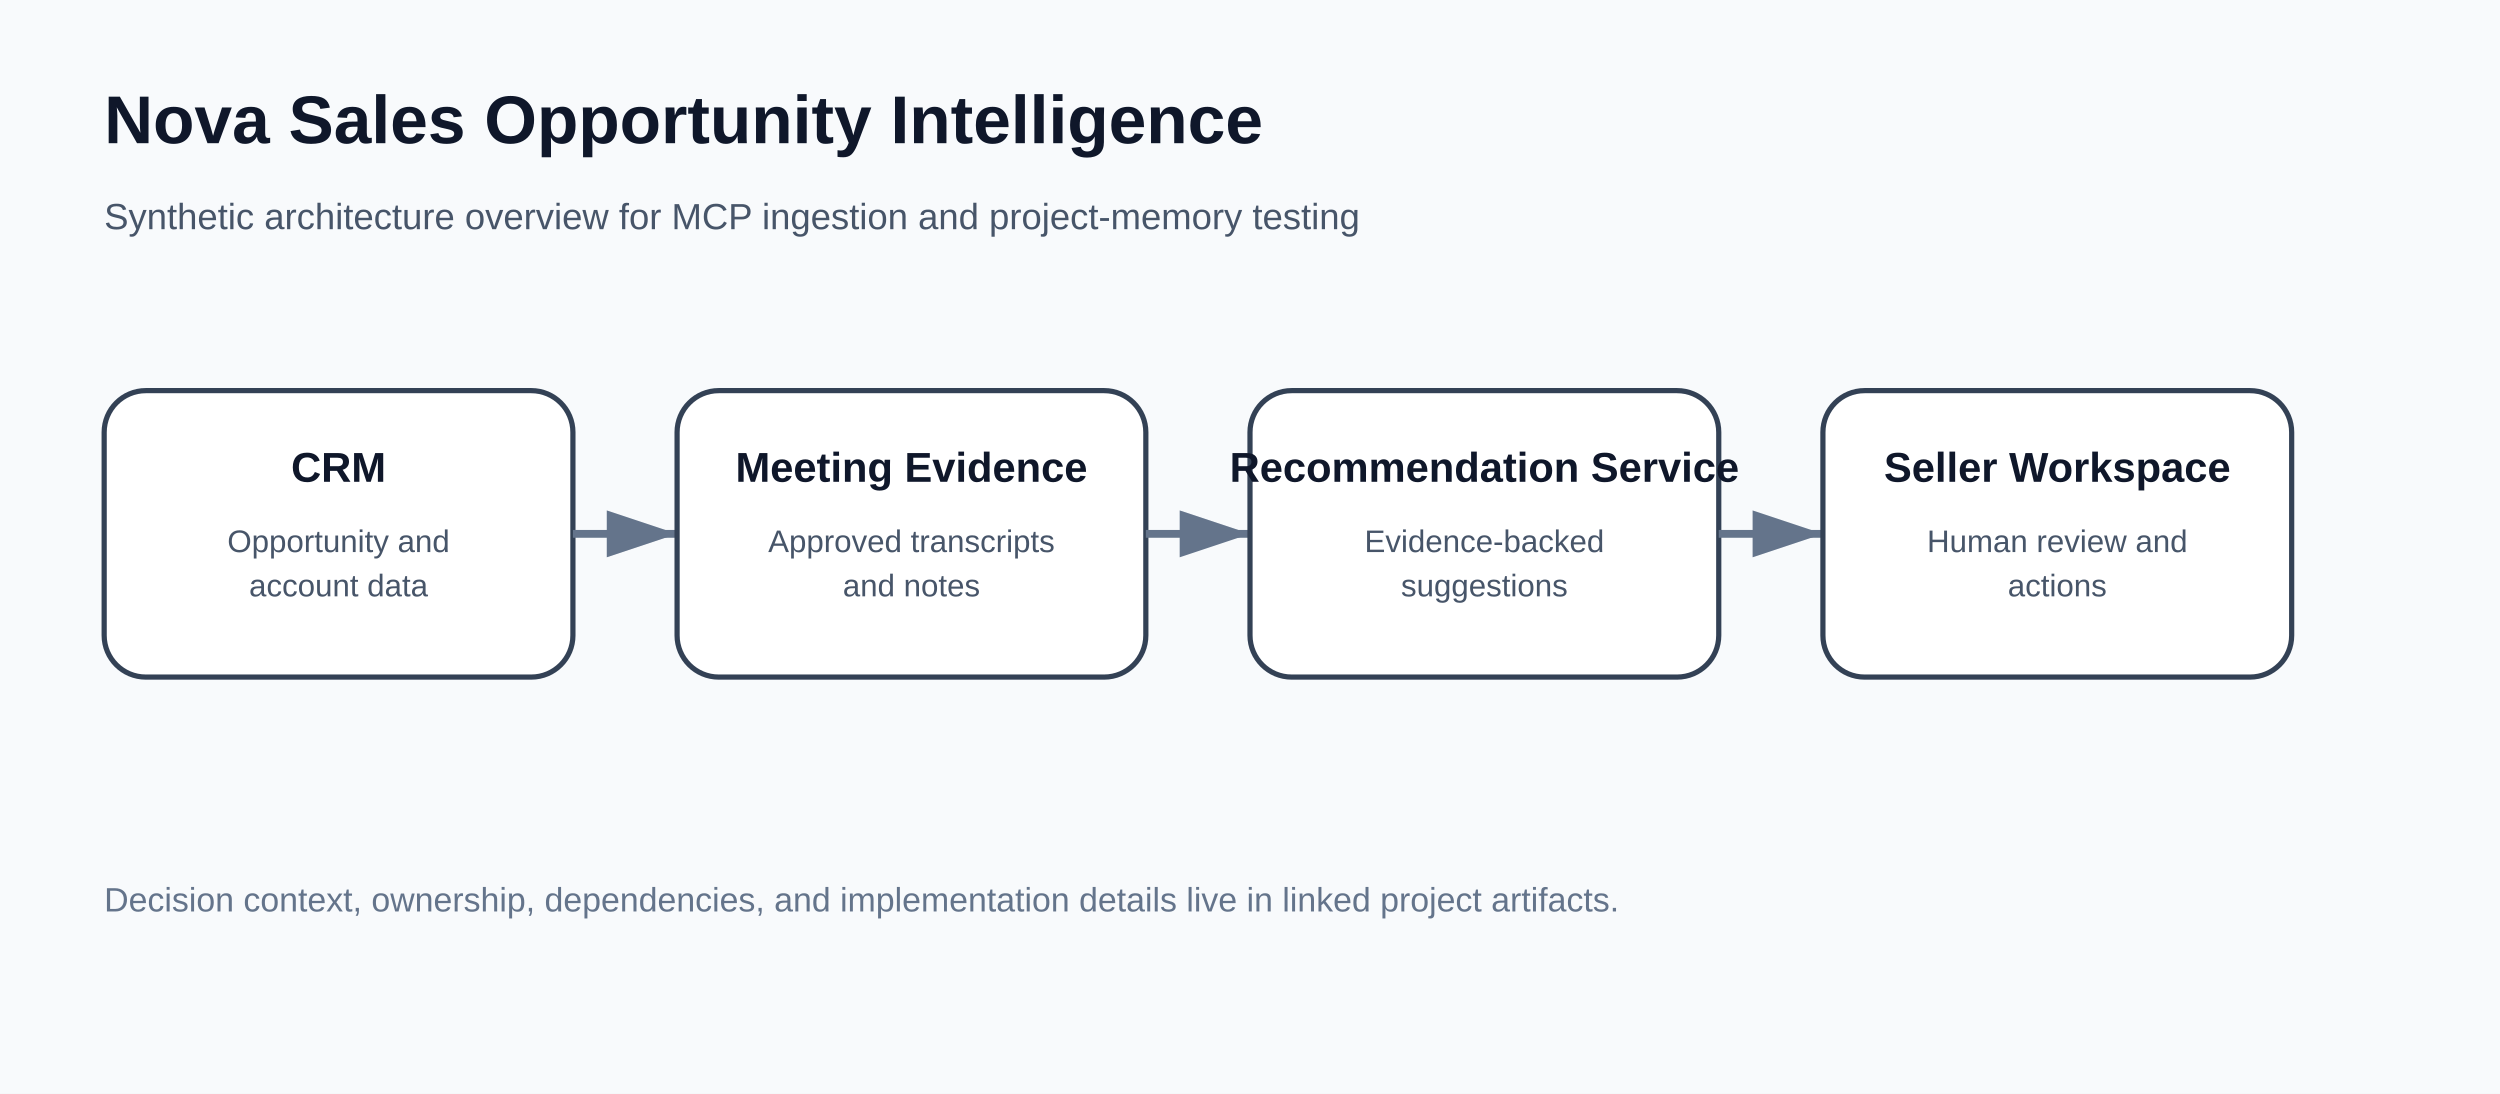
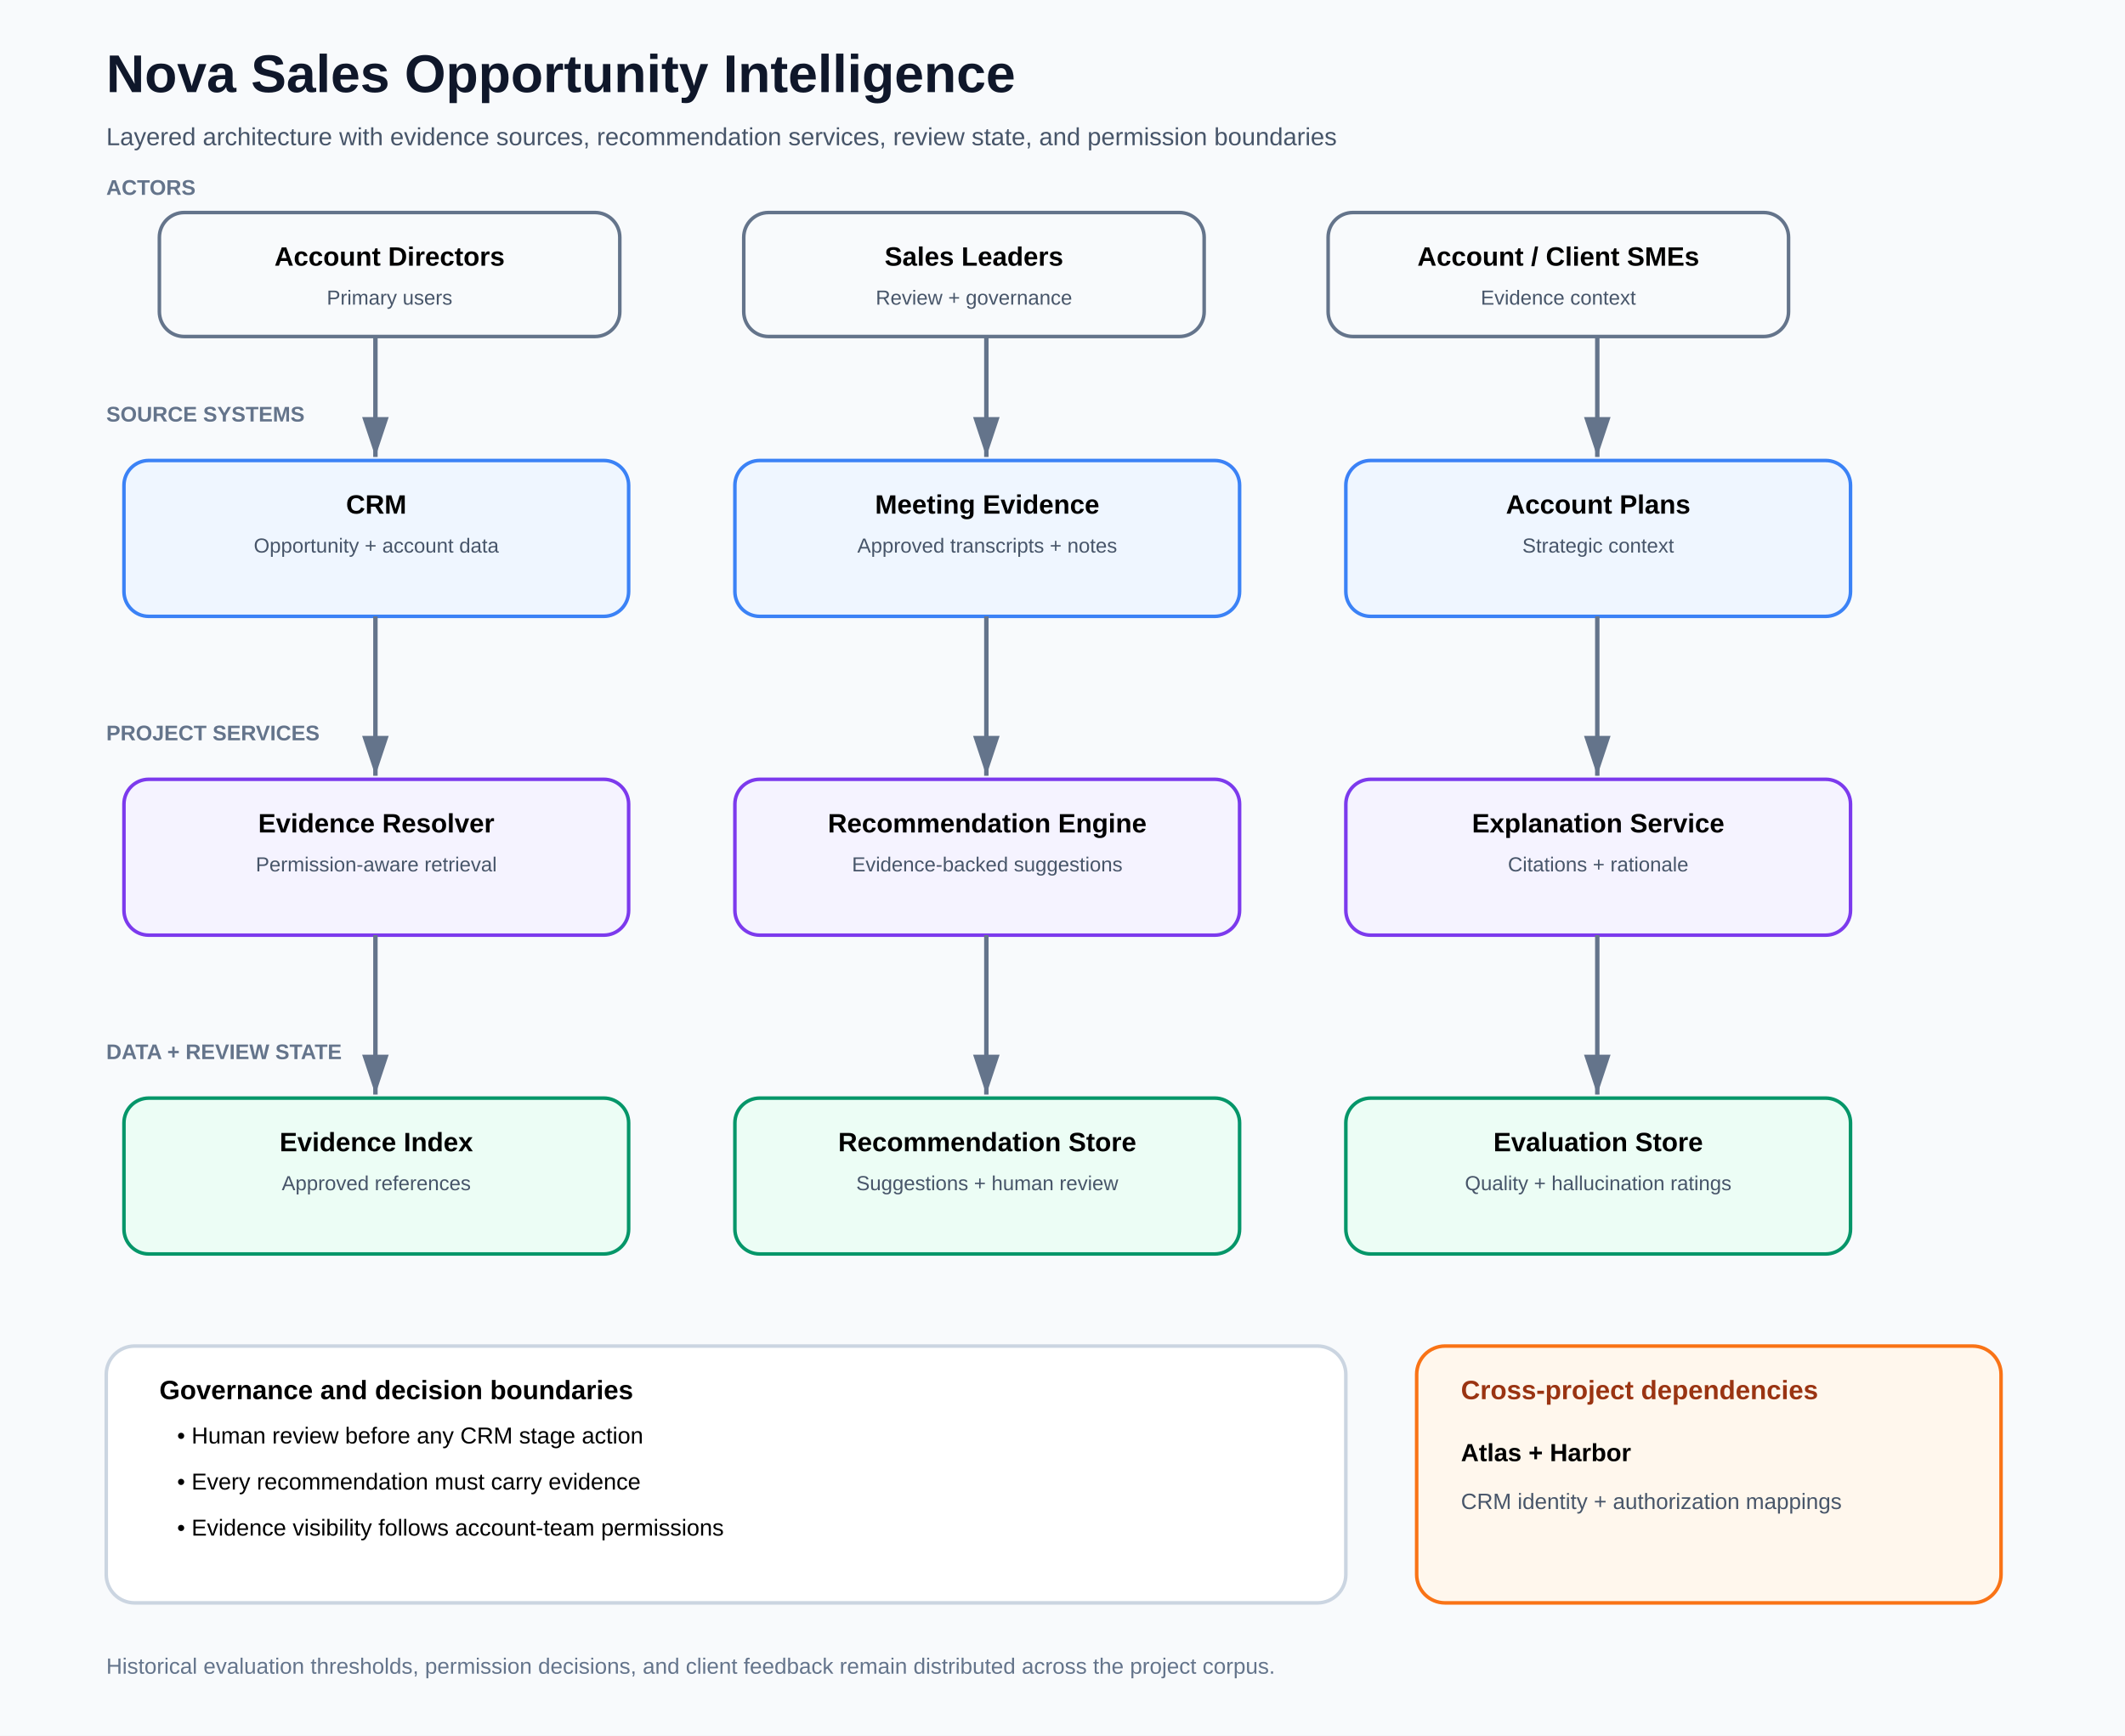
- <svg xmlns="http://www.w3.org/2000/svg" width="960" height="420" viewBox="0 0 960 420">
+ <svg xmlns="http://www.w3.org/2000/svg" width="1200" height="980" viewBox="0 0 1200 980">
  <defs>
    <marker id="arrow" markerWidth="10" markerHeight="10" refX="9" refY="3" orient="auto">
      <path d="M0,0 L0,6 L9,3 z" fill="#64748b" />
    </marker>
  </defs>
-   <rect width="960" height="420" fill="#f8fafc" />
-   <text x="40" y="55" font-family="Arial" font-size="26" font-weight="700" fill="#0f172a">Nova Sales Opportunity Intelligence</text>
-   <text x="40" y="88" font-family="Arial" font-size="14" fill="#475569">Synthetic architecture overview for MCP ingestion and project-memory testing</text>
-   <rect x="40" y="150" width="180" height="110" rx="16" fill="white" stroke="#334155" stroke-width="2" />
-   <text x="130" y="185" text-anchor="middle" font-family="Arial" font-size="16" font-weight="700" fill="#0f172a">CRM</text>
-   <text x="130" y="212" text-anchor="middle" font-family="Arial" font-size="12" fill="#475569">Opportunity and</text>
-   <text x="130" y="229" text-anchor="middle" font-family="Arial" font-size="12" fill="#475569">account data</text>
-   <line x1="220" y1="205" x2="260" y2="205" stroke="#64748b" stroke-width="3" marker-end="url(#arrow)" />
-   <rect x="260" y="150" width="180" height="110" rx="16" fill="white" stroke="#334155" stroke-width="2" />
-   <text x="350" y="185" text-anchor="middle" font-family="Arial" font-size="16" font-weight="700" fill="#0f172a">Meeting Evidence</text>
-   <text x="350" y="212" text-anchor="middle" font-family="Arial" font-size="12" fill="#475569">Approved transcripts</text>
-   <text x="350" y="229" text-anchor="middle" font-family="Arial" font-size="12" fill="#475569">and notes</text>
-   <line x1="440" y1="205" x2="480" y2="205" stroke="#64748b" stroke-width="3" marker-end="url(#arrow)" />
-   <rect x="480" y="150" width="180" height="110" rx="16" fill="white" stroke="#334155" stroke-width="2" />
-   <text x="570" y="185" text-anchor="middle" font-family="Arial" font-size="16" font-weight="700" fill="#0f172a">Recommendation Service</text>
-   <text x="570" y="212" text-anchor="middle" font-family="Arial" font-size="12" fill="#475569">Evidence-backed</text>
-   <text x="570" y="229" text-anchor="middle" font-family="Arial" font-size="12" fill="#475569">suggestions</text>
-   <line x1="660" y1="205" x2="700" y2="205" stroke="#64748b" stroke-width="3" marker-end="url(#arrow)" />
-   <rect x="700" y="150" width="180" height="110" rx="16" fill="white" stroke="#334155" stroke-width="2" />
-   <text x="790" y="185" text-anchor="middle" font-family="Arial" font-size="16" font-weight="700" fill="#0f172a">Seller Workspace</text>
-   <text x="790" y="212" text-anchor="middle" font-family="Arial" font-size="12" fill="#475569">Human review and</text>
-   <text x="790" y="229" text-anchor="middle" font-family="Arial" font-size="12" fill="#475569">actions</text>
-   <text x="40" y="350" font-family="Arial" font-size="13" fill="#64748b">Decision context, ownership, dependencies, and implementation details live in linked project artifacts.</text>
+   <rect width="1200" height="980" fill="#f8fafc" />
+   <text x="60" y="52" font-family="Arial" font-size="30" font-weight="700" fill="#0f172a">Nova Sales Opportunity Intelligence</text>
+   <text x="60" y="82" font-family="Arial" font-size="14" fill="#475569">Layered architecture with evidence sources, recommendation services, review state, and permission boundaries</text>
+   <text x="60" y="110" font-family="Arial" font-size="12" font-weight="700" fill="#64748b">ACTORS</text>
+   <rect x="90" y="120" width="260" height="70" rx="14" fill="#f8fafc" stroke="#64748b" stroke-width="2" />
+   <text x="220" y="150" text-anchor="middle" font-family="Arial" font-size="15" font-weight="700">Account Directors</text>
+   <text x="220" y="172" text-anchor="middle" font-family="Arial" font-size="11.5" fill="#475569">Primary users</text>
+   <rect x="420" y="120" width="260" height="70" rx="14" fill="#f8fafc" stroke="#64748b" stroke-width="2" />
+   <text x="550" y="150" text-anchor="middle" font-family="Arial" font-size="15" font-weight="700">Sales Leaders</text>
+   <text x="550" y="172" text-anchor="middle" font-family="Arial" font-size="11.5" fill="#475569">Review + governance</text>
+   <rect x="750" y="120" width="260" height="70" rx="14" fill="#f8fafc" stroke="#64748b" stroke-width="2" />
+   <text x="880" y="150" text-anchor="middle" font-family="Arial" font-size="15" font-weight="700">Account / Client SMEs</text>
+   <text x="880" y="172" text-anchor="middle" font-family="Arial" font-size="11.5" fill="#475569">Evidence context</text>
+   <text x="60" y="238" font-family="Arial" font-size="12" font-weight="700" fill="#64748b">SOURCE SYSTEMS</text>
+   <rect x="70" y="260" width="285" height="88" rx="14" fill="#eff6ff" stroke="#3b82f6" stroke-width="2" />
+   <text x="212.5" y="290" text-anchor="middle" font-family="Arial" font-size="15" font-weight="700">CRM</text>
+   <text x="212.5" y="312" text-anchor="middle" font-family="Arial" font-size="11.5" fill="#475569">Opportunity + account data</text>
+   <rect x="415" y="260" width="285" height="88" rx="14" fill="#eff6ff" stroke="#3b82f6" stroke-width="2" />
+   <text x="557.5" y="290" text-anchor="middle" font-family="Arial" font-size="15" font-weight="700">Meeting Evidence</text>
+   <text x="557.5" y="312" text-anchor="middle" font-family="Arial" font-size="11.5" fill="#475569">Approved transcripts + notes</text>
+   <rect x="760" y="260" width="285" height="88" rx="14" fill="#eff6ff" stroke="#3b82f6" stroke-width="2" />
+   <text x="902.5" y="290" text-anchor="middle" font-family="Arial" font-size="15" font-weight="700">Account Plans</text>
+   <text x="902.5" y="312" text-anchor="middle" font-family="Arial" font-size="11.5" fill="#475569">Strategic context</text>
+   <text x="60" y="418" font-family="Arial" font-size="12" font-weight="700" fill="#64748b">PROJECT SERVICES</text>
+   <rect x="70" y="440" width="285" height="88" rx="14" fill="#f5f3ff" stroke="#7c3aed" stroke-width="2" />
+   <text x="212.5" y="470" text-anchor="middle" font-family="Arial" font-size="15" font-weight="700">Evidence Resolver</text>
+   <text x="212.5" y="492" text-anchor="middle" font-family="Arial" font-size="11.5" fill="#475569">Permission-aware retrieval</text>
+   <rect x="415" y="440" width="285" height="88" rx="14" fill="#f5f3ff" stroke="#7c3aed" stroke-width="2" />
+   <text x="557.5" y="470" text-anchor="middle" font-family="Arial" font-size="15" font-weight="700">Recommendation Engine</text>
+   <text x="557.5" y="492" text-anchor="middle" font-family="Arial" font-size="11.5" fill="#475569">Evidence-backed suggestions</text>
+   <rect x="760" y="440" width="285" height="88" rx="14" fill="#f5f3ff" stroke="#7c3aed" stroke-width="2" />
+   <text x="902.5" y="470" text-anchor="middle" font-family="Arial" font-size="15" font-weight="700">Explanation Service</text>
+   <text x="902.5" y="492" text-anchor="middle" font-family="Arial" font-size="11.5" fill="#475569">Citations + rationale</text>
+   <text x="60" y="598" font-family="Arial" font-size="12" font-weight="700" fill="#64748b">DATA + REVIEW STATE</text>
+   <rect x="70" y="620" width="285" height="88" rx="14" fill="#ecfdf5" stroke="#059669" stroke-width="2" />
+   <text x="212.5" y="650" text-anchor="middle" font-family="Arial" font-size="15" font-weight="700">Evidence Index</text>
+   <text x="212.5" y="672" text-anchor="middle" font-family="Arial" font-size="11.5" fill="#475569">Approved references</text>
+   <rect x="415" y="620" width="285" height="88" rx="14" fill="#ecfdf5" stroke="#059669" stroke-width="2" />
+   <text x="557.5" y="650" text-anchor="middle" font-family="Arial" font-size="15" font-weight="700">Recommendation Store</text>
+   <text x="557.5" y="672" text-anchor="middle" font-family="Arial" font-size="11.5" fill="#475569">Suggestions + human review</text>
+   <rect x="760" y="620" width="285" height="88" rx="14" fill="#ecfdf5" stroke="#059669" stroke-width="2" />
+   <text x="902.5" y="650" text-anchor="middle" font-family="Arial" font-size="15" font-weight="700">Evaluation Store</text>
+   <text x="902.5" y="672" text-anchor="middle" font-family="Arial" font-size="11.5" fill="#475569">Quality + hallucination ratings</text>
+   <line x1="212" y1="190" x2="212" y2="258" stroke="#64748b" stroke-width="2.5" marker-end="url(#arrow)" />
+   <line x1="212" y1="348" x2="212" y2="438" stroke="#64748b" stroke-width="2.5" marker-end="url(#arrow)" />
+   <line x1="212" y1="528" x2="212" y2="618" stroke="#64748b" stroke-width="2.5" marker-end="url(#arrow)" />
+   <line x1="557" y1="190" x2="557" y2="258" stroke="#64748b" stroke-width="2.5" marker-end="url(#arrow)" />
+   <line x1="557" y1="348" x2="557" y2="438" stroke="#64748b" stroke-width="2.5" marker-end="url(#arrow)" />
+   <line x1="557" y1="528" x2="557" y2="618" stroke="#64748b" stroke-width="2.5" marker-end="url(#arrow)" />
+   <line x1="902" y1="190" x2="902" y2="258" stroke="#64748b" stroke-width="2.5" marker-end="url(#arrow)" />
+   <line x1="902" y1="348" x2="902" y2="438" stroke="#64748b" stroke-width="2.5" marker-end="url(#arrow)" />
+   <line x1="902" y1="528" x2="902" y2="618" stroke="#64748b" stroke-width="2.5" marker-end="url(#arrow)" />
+   <rect x="60" y="760" width="700" height="145" rx="16" fill="#fff" stroke="#cbd5e1" stroke-width="2" />
+   <text x="90" y="790" font-family="Arial" font-size="15" font-weight="700">Governance and decision boundaries</text>
+   <text x="100" y="815" font-family="Arial" font-size="13">• Human review before any CRM stage action</text>
+   <text x="100" y="841" font-family="Arial" font-size="13">• Every recommendation must carry evidence</text>
+   <text x="100" y="867" font-family="Arial" font-size="13">• Evidence visibility follows account-team permissions</text>
+   <rect x="800" y="760" width="330" height="145" rx="16" fill="#fff7ed" stroke="#f97316" stroke-width="2" />
+   <text x="825" y="790" font-family="Arial" font-size="15" font-weight="700" fill="#9a3412">Cross-project dependencies</text>
+   <text x="825" y="825" font-family="Arial" font-size="14" font-weight="700">Atlas + Harbor</text>
+   <text x="825" y="852" font-family="Arial" font-size="12.5" fill="#475569">CRM identity + authorization mappings</text>
+   <text x="60" y="945" font-family="Arial" font-size="12.5" fill="#64748b">Historical evaluation thresholds, permission decisions, and client feedback remain distributed across the project corpus.</text>
</svg>
